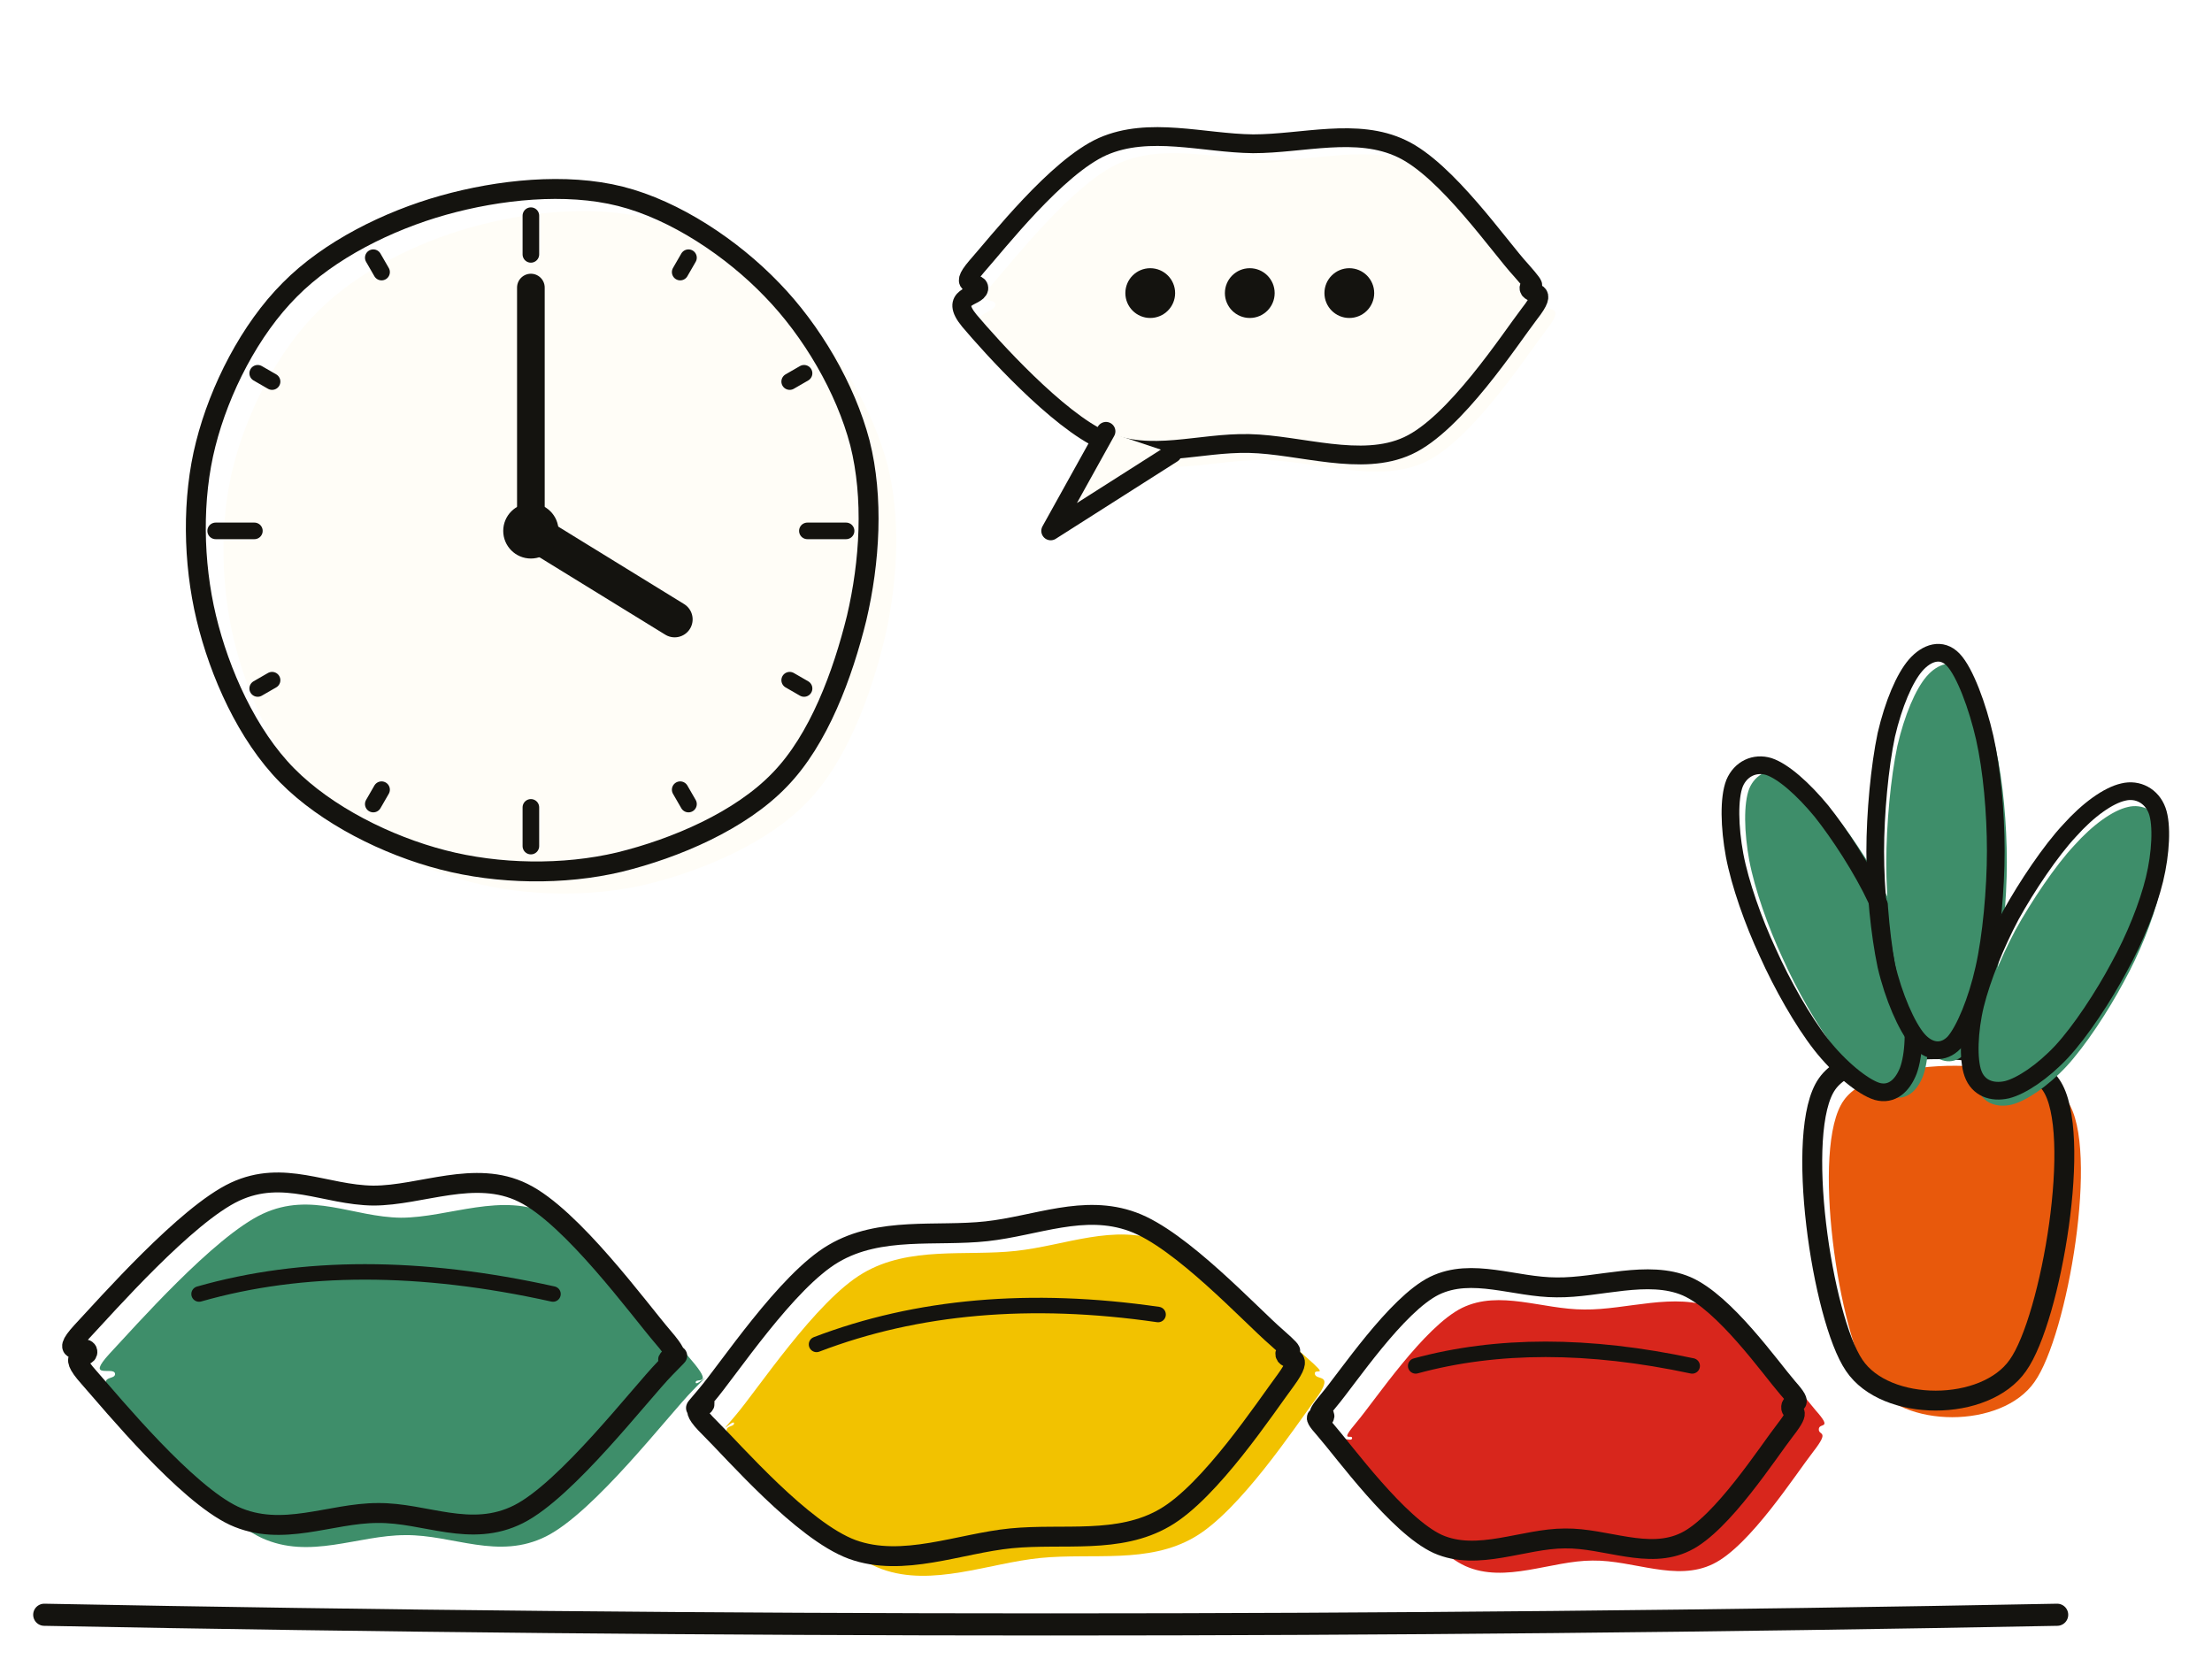
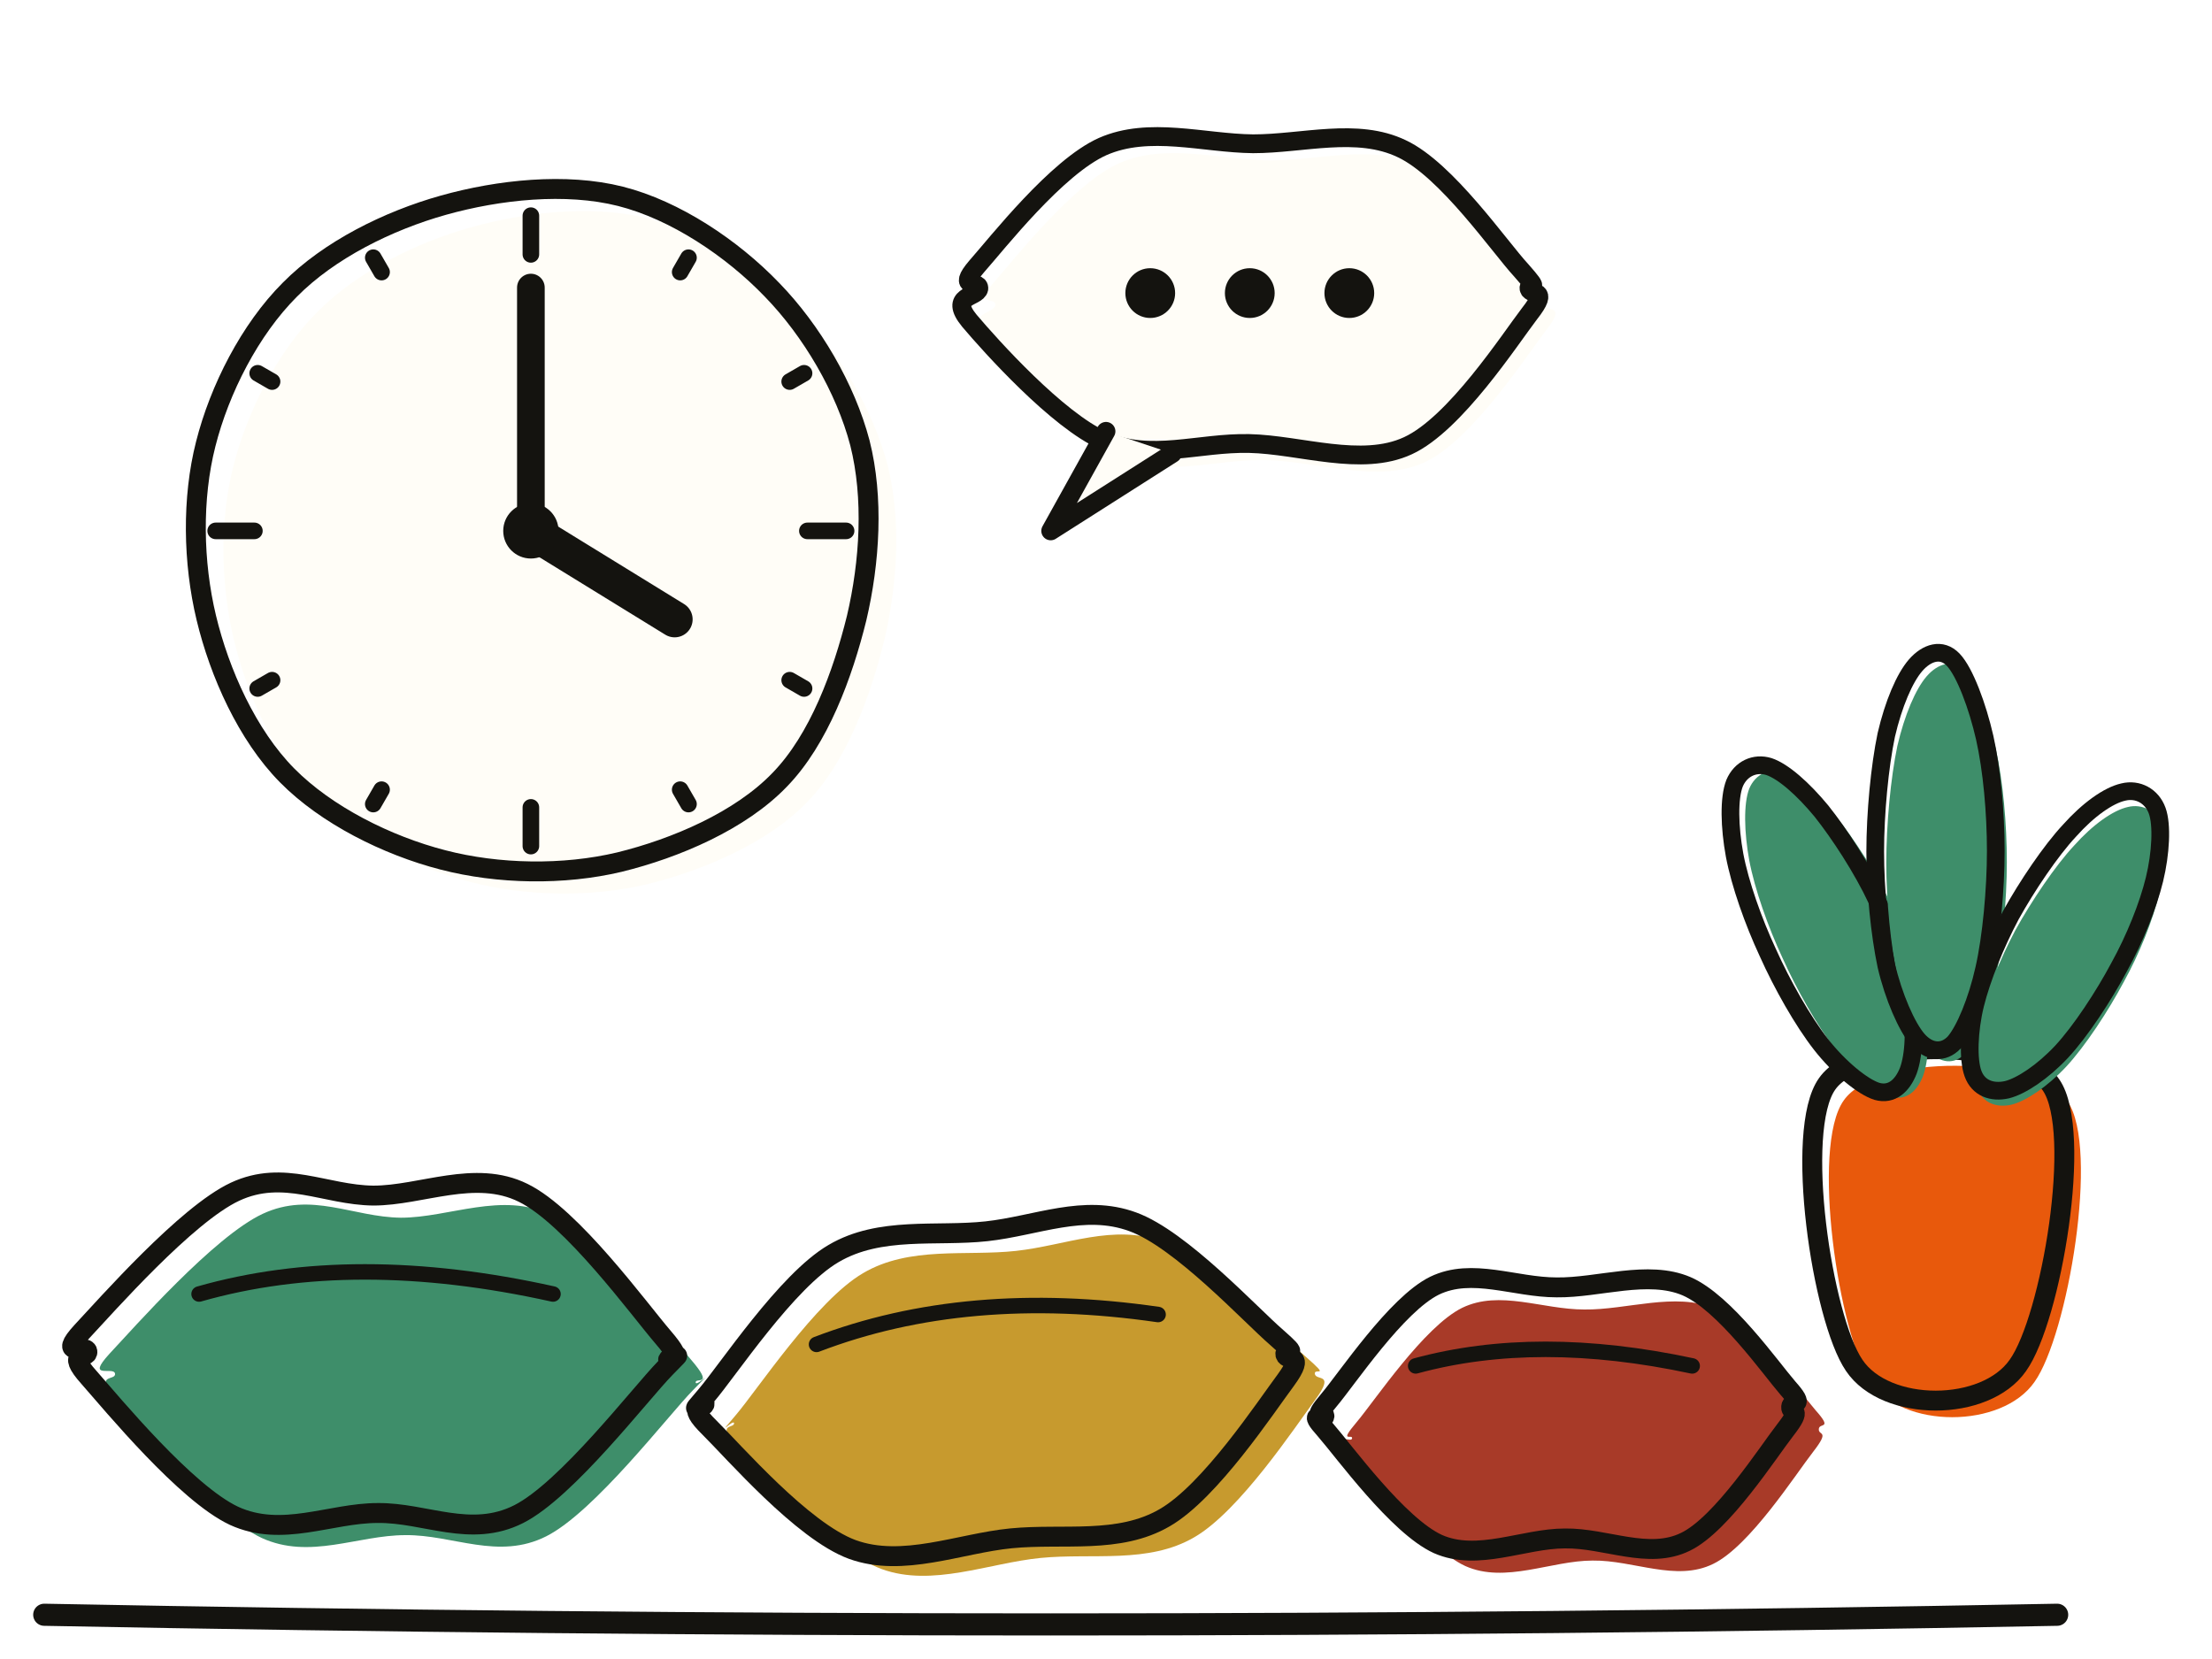
<svg xmlns="http://www.w3.org/2000/svg" width="400" height="300" viewBox="0 0 400 300">
  <path d="M154.9,111.8 C152.4,121.9 148.1,133.7 141.0,141.0 C133.9,148.4 122.2,153.4 112.0,155.9 C101.9,158.3 90.1,158.1 80.1,155.5 C70.0,152.9 59.0,147.4 51.9,140.2 C44.7,132.9 39.7,121.7 37.3,111.7 C34.9,101.7 34.7,90.1 37.2,80.3 C39.7,70.4 45.2,59.6 52.4,52.4 C59.5,45.2 70.2,39.9 80.2,37.1 C90.2,34.3 102.3,33.0 112.2,35.5 C122.1,38.0 132.4,44.9 139.6,52.4 C146.8,59.8 152.9,70.2 155.5,80.1 C158.0,90.0 157.3,101.6 154.9,111.8 Z" fill="#FFFDF7" transform="translate(5,4)" />
  <path d="M154.9,111.8 C152.4,121.9 148.1,133.7 141.0,141.0 C133.9,148.4 122.2,153.4 112.0,155.9 C101.9,158.3 90.1,158.1 80.1,155.5 C70.0,152.9 59.0,147.4 51.9,140.2 C44.7,132.9 39.7,121.7 37.3,111.7 C34.9,101.7 34.7,90.1 37.2,80.3 C39.7,70.4 45.2,59.6 52.4,52.4 C59.5,45.2 70.2,39.9 80.2,37.1 C90.2,34.3 102.3,33.0 112.2,35.5 C122.1,38.0 132.4,44.9 139.6,52.4 C146.8,59.8 152.9,70.2 155.5,80.1 C158.0,90.0 157.3,101.6 154.9,111.8 Z" fill="none" stroke="#14130F" stroke-width="3.6" stroke-linecap="round" stroke-linejoin="round" />
  <path d="M96.0,46.0 L96.0,39.0" fill="none" stroke="#14130F" stroke-width="3" stroke-linecap="round" stroke-linejoin="round" />
  <path d="M123.0,49.2 L124.5,46.6" fill="none" stroke="#14130F" stroke-width="3" stroke-linecap="round" stroke-linejoin="round" />
  <path d="M142.8,69.0 L145.4,67.5" fill="none" stroke="#14130F" stroke-width="3" stroke-linecap="round" stroke-linejoin="round" />
  <path d="M146.0,96.0 L153.0,96.0" fill="none" stroke="#14130F" stroke-width="3" stroke-linecap="round" stroke-linejoin="round" />
  <path d="M142.8,123.0 L145.4,124.5" fill="none" stroke="#14130F" stroke-width="3" stroke-linecap="round" stroke-linejoin="round" />
  <path d="M123.0,142.8 L124.5,145.4" fill="none" stroke="#14130F" stroke-width="3" stroke-linecap="round" stroke-linejoin="round" />
  <path d="M96.0,146.0 L96.0,153.0" fill="none" stroke="#14130F" stroke-width="3" stroke-linecap="round" stroke-linejoin="round" />
  <path d="M69.0,142.8 L67.5,145.4" fill="none" stroke="#14130F" stroke-width="3" stroke-linecap="round" stroke-linejoin="round" />
  <path d="M49.2,123.0 L46.6,124.5" fill="none" stroke="#14130F" stroke-width="3" stroke-linecap="round" stroke-linejoin="round" />
  <path d="M46.0,96.0 L39.0,96.0" fill="none" stroke="#14130F" stroke-width="3" stroke-linecap="round" stroke-linejoin="round" />
  <path d="M49.2,69.0 L46.6,67.5" fill="none" stroke="#14130F" stroke-width="3" stroke-linecap="round" stroke-linejoin="round" />
  <path d="M69.0,49.2 L67.5,46.6" fill="none" stroke="#14130F" stroke-width="3" stroke-linecap="round" stroke-linejoin="round" />
  <path d="M96,96 L96,52" fill="none" stroke="#14130F" stroke-width="5" stroke-linecap="round" stroke-linejoin="round" />
  <path d="M96,96 L122,112" fill="none" stroke="#14130F" stroke-width="6.5" stroke-linecap="round" stroke-linejoin="round" />
  <circle cx="96" cy="96" r="5" fill="#14130F" />
  <path d="M199.4,26.5 C207.8,22.8 217.6,25.9 226.6,26.0 C235.6,26.0 245.4,23.0 253.5,26.9 C261.6,30.7 271.2,44.7 275.1,48.9 C278.9,53.2 276.3,50.9 276.5,52.2 C276.8,53.5 280.3,52.0 276.6,56.7 C273.0,61.4 263.1,76.7 254.6,80.6 C246.2,84.5 235.1,80.4 225.9,80.2 C216.7,80.0 208.1,83.4 199.6,79.7 C191.2,76.0 179.1,62.5 175.3,58.0 C171.5,53.4 176.7,53.8 177.0,52.2 C177.2,50.6 172.9,52.5 176.6,48.2 C180.4,43.9 191.1,30.2 199.4,26.5 Z" fill="#FFFDF7" transform="translate(3,3)" />
  <path d="M199.4,26.5 C207.8,22.8 217.6,25.9 226.6,26.0 C235.6,26.0 245.4,23.0 253.5,26.9 C261.6,30.7 271.2,44.7 275.1,48.9 C278.9,53.2 276.3,50.9 276.5,52.2 C276.8,53.5 280.3,52.0 276.6,56.7 C273.0,61.4 263.1,76.7 254.6,80.6 C246.2,84.5 235.1,80.4 225.9,80.2 C216.7,80.0 208.1,83.4 199.6,79.7 C191.2,76.0 179.1,62.5 175.3,58.0 C171.5,53.4 176.7,53.8 177.0,52.2 C177.2,50.6 172.9,52.5 176.6,48.2 C180.4,43.9 191.1,30.2 199.4,26.5 Z" fill="none" stroke="#14130F" stroke-width="3.4" stroke-linecap="round" stroke-linejoin="round" />
  <path d="M200,78 l-10,18 l22,-14" fill="#FFFDF7" stroke="#14130F" stroke-width="3.4" stroke-linejoin="round" stroke-linecap="round" />
  <circle cx="208" cy="53" r="4.5" fill="#14130F" />
  <circle cx="226" cy="53" r="4.5" fill="#14130F" />
  <circle cx="244" cy="53" r="4.5" fill="#14130F" />
  <path d="M330.4,196.0 C336.3,187.5 365.1,187.7 370.9,196.2 C376.7,204.6 370.9,238.5 364.9,246.9 C359.0,255.4 341.0,255.4 335.3,246.9 C329.5,238.4 324.4,204.4 330.4,196.0 Z" fill="#E8590C" transform="translate(3,3)" />
  <path d="M330.4,196.0 C336.3,187.5 365.1,187.7 370.9,196.2 C376.7,204.6 370.9,238.5 364.9,246.9 C359.0,255.4 341.0,255.4 335.3,246.9 C329.5,238.4 324.4,204.4 330.4,196.0 Z" fill="none" stroke="#14130F" stroke-width="3.6" stroke-linecap="round" stroke-linejoin="round" />
  <g transform="rotate(-25 338 186)">
    <path d="M349.1,165.5 C349.1,171.8 348.3,179.5 346.9,184.5 C345.6,189.6 343.3,193.8 341.2,195.9 C339.1,197.9 336.6,198.7 334.5,196.9 C332.5,195.1 330.1,190.1 328.9,184.9 C327.7,179.7 327.1,172.1 327.2,165.8 C327.2,159.6 327.9,152.4 329.2,147.3 C330.5,142.3 332.6,137.5 334.7,135.5 C336.8,133.6 339.6,133.6 341.6,135.4 C343.6,137.3 345.5,141.7 346.8,146.7 C348.0,151.7 349.1,159.2 349.1,165.5 Z" fill="#3E8E6A" transform="translate(2,2)" />
    <path d="M349.1,165.5 C349.1,171.8 348.3,179.5 346.9,184.5 C345.6,189.6 343.3,193.8 341.2,195.9 C339.1,197.9 336.6,198.7 334.5,196.9 C332.5,195.1 330.1,190.1 328.9,184.9 C327.7,179.7 327.1,172.1 327.2,165.8 C327.2,159.6 327.9,152.4 329.2,147.3 C330.5,142.3 332.6,137.5 334.7,135.5 C336.8,133.6 339.6,133.6 341.6,135.4 C343.6,137.3 345.5,141.7 346.8,146.7 C348.0,151.7 349.1,159.2 349.1,165.5 Z" fill="none" stroke="#14130F" stroke-width="3.2" stroke-linecap="round" stroke-linejoin="round" />
  </g>
  <g transform="rotate(0 350 174)">
    <path d="M360.9,153.9 C360.9,160.8 360.1,169.5 358.8,175.2 C357.5,181.0 355.3,186.3 353.4,188.5 C351.4,190.6 348.8,190.3 346.8,188.0 C344.8,185.7 342.4,180.2 341.1,174.6 C339.9,168.9 339.1,161.0 339.1,154.0 C339.1,147.1 339.9,138.6 341.1,132.9 C342.4,127.3 344.4,122.6 346.4,120.3 C348.4,118.0 351.1,117.1 353.2,119.3 C355.3,121.5 357.6,127.7 358.9,133.4 C360.2,139.2 360.9,146.9 360.9,153.9 Z" fill="#3E8E6A" transform="translate(2,2)" />
    <path d="M360.9,153.9 C360.9,160.8 360.1,169.5 358.8,175.2 C357.5,181.0 355.3,186.3 353.4,188.5 C351.4,190.6 348.8,190.3 346.8,188.0 C344.8,185.7 342.4,180.2 341.1,174.6 C339.9,168.9 339.1,161.0 339.1,154.0 C339.1,147.1 339.9,138.6 341.1,132.9 C342.4,127.3 344.4,122.6 346.4,120.3 C348.4,118.0 351.1,117.1 353.2,119.3 C355.3,121.5 357.6,127.7 358.9,133.4 C360.2,139.2 360.9,146.9 360.9,153.9 Z" fill="none" stroke="#14130F" stroke-width="3.2" stroke-linecap="round" stroke-linejoin="round" />
  </g>
  <g transform="rotate(28 364 188)">
    <path d="M374.8,167.4 C374.8,173.3 374.1,180.9 372.8,185.8 C371.5,190.6 369.3,194.7 367.3,196.5 C365.2,198.3 362.6,198.7 360.5,196.8 C358.5,195.0 356.2,190.3 355.0,185.6 C353.8,180.8 353.1,174.2 353.1,168.3 C353.2,162.3 354.0,154.6 355.3,149.8 C356.5,144.9 358.5,140.9 360.6,139.1 C362.6,137.3 365.5,137.3 367.6,139.2 C369.6,141.0 371.8,145.7 373.0,150.4 C374.2,155.1 374.9,161.5 374.8,167.4 Z" fill="#3E8E6A" transform="translate(2,2)" />
    <path d="M374.8,167.4 C374.8,173.3 374.1,180.9 372.8,185.8 C371.5,190.6 369.3,194.7 367.3,196.5 C365.2,198.3 362.6,198.7 360.5,196.8 C358.5,195.0 356.2,190.3 355.0,185.6 C353.8,180.8 353.1,174.2 353.1,168.3 C353.2,162.3 354.0,154.6 355.3,149.8 C356.5,144.9 358.5,140.9 360.6,139.1 C362.6,137.3 365.5,137.3 367.6,139.2 C369.6,141.0 371.8,145.7 373.0,150.4 C374.2,155.1 374.9,161.5 374.8,167.4 Z" fill="none" stroke="#14130F" stroke-width="3.2" stroke-linecap="round" stroke-linejoin="round" />
  </g>
  <path d="M42.5,215.5 C51.3,211.4 58.8,216.1 67.5,216.2 C76.2,216.2 85.9,211.4 94.6,215.7 C103.4,220.0 115.6,236.8 119.9,241.8 C124.3,246.9 120.7,245.0 120.8,246.0 C120.9,246.9 124.8,242.8 120.3,247.4 C115.8,252.0 102.5,269.4 93.8,273.8 C85.1,278.2 76.9,273.5 68.3,273.6 C59.7,273.6 51.0,278.1 42.3,274.1 C33.6,270.0 20.5,254.1 16.1,249.1 C11.7,244.2 16.0,245.8 15.8,244.4 C15.6,243.0 10.4,245.6 14.8,240.8 C19.3,236.0 33.7,219.6 42.5,215.5 Z" fill="#3E8E6A" transform="translate(5,4)" />
  <path d="M42.5,215.5 C51.3,211.4 58.8,216.1 67.5,216.2 C76.2,216.2 85.9,211.4 94.6,215.7 C103.4,220.0 115.6,236.8 119.9,241.8 C124.3,246.9 120.7,245.0 120.8,246.0 C120.9,246.9 124.8,242.8 120.3,247.4 C115.8,252.0 102.5,269.4 93.8,273.8 C85.1,278.2 76.9,273.5 68.3,273.6 C59.7,273.6 51.0,278.1 42.3,274.1 C33.6,270.0 20.5,254.1 16.1,249.1 C11.7,244.2 16.0,245.8 15.8,244.4 C15.6,243.0 10.4,245.6 14.8,240.8 C19.3,236.0 33.7,219.6 42.5,215.5 Z" fill="none" stroke="#14130F" stroke-width="3.6" stroke-linecap="round" stroke-linejoin="round" />
  <path d="M36,234 q28,-8 64,0" fill="none" stroke="#14130F" stroke-width="2.8" stroke-linecap="round" stroke-linejoin="round" />
  <g transform="rotate(-5 172 246)">
-     <path d="M152.5,224.9 C161.3,220.7 171.3,223.5 180.4,223.3 C189.5,223.1 198.4,219.9 206.9,223.9 C215.3,227.8 226.7,242.6 231.0,247.0 C235.2,251.4 232.2,248.9 232.3,250.2 C232.5,251.5 236.0,250.2 232.0,254.8 C227.9,259.4 216.6,273.7 208.0,277.7 C199.3,281.8 189.5,278.9 180.0,279.0 C170.6,279.1 160.0,282.6 151.2,278.5 C142.5,274.4 131.4,259.0 127.4,254.3 C123.3,249.5 126.9,250.9 126.9,249.9 C126.9,249.0 123.0,252.7 127.3,248.5 C131.6,244.3 143.6,229.1 152.5,224.9 Z" fill="#F2C200" transform="translate(5,4)" />
+     <path d="M152.5,224.9 C161.3,220.7 171.3,223.5 180.4,223.3 C189.5,223.1 198.4,219.9 206.9,223.9 C215.3,227.8 226.7,242.6 231.0,247.0 C235.2,251.4 232.2,248.9 232.3,250.2 C232.5,251.5 236.0,250.2 232.0,254.8 C227.9,259.4 216.6,273.7 208.0,277.7 C199.3,281.8 189.5,278.9 180.0,279.0 C170.6,279.1 160.0,282.6 151.2,278.5 C142.5,274.4 131.4,259.0 127.4,254.3 C123.3,249.5 126.9,250.9 126.9,249.9 C126.9,249.0 123.0,252.7 127.3,248.5 C131.6,244.3 143.6,229.1 152.5,224.9 Z" fill="#C79A2E" transform="translate(5,4)" />
    <path d="M152.5,224.9 C161.3,220.7 171.3,223.5 180.4,223.3 C189.5,223.1 198.4,219.9 206.9,223.9 C215.3,227.8 226.7,242.6 231.0,247.0 C235.2,251.4 232.2,248.9 232.3,250.2 C232.5,251.5 236.0,250.2 232.0,254.8 C227.9,259.4 216.6,273.7 208.0,277.7 C199.3,281.8 189.5,278.9 180.0,279.0 C170.6,279.1 160.0,282.6 151.2,278.5 C142.5,274.4 131.4,259.0 127.4,254.3 C123.3,249.5 126.9,250.9 126.9,249.9 C126.9,249.0 123.0,252.7 127.3,248.5 C131.6,244.3 143.6,229.1 152.5,224.9 Z" fill="none" stroke="#14130F" stroke-width="3.6" stroke-linecap="round" stroke-linejoin="round" />
    <path d="M148,241 q28,-8 62,0" fill="none" stroke="#14130F" stroke-width="2.8" stroke-linecap="round" stroke-linejoin="round" />
  </g>
-   <path d="M259.4,232.5 C266.2,229.2 273.9,232.8 281.5,232.8 C289.1,232.9 298.0,229.6 305.0,232.6 C311.9,235.6 320.1,247.3 323.3,251.0 C326.5,254.6 324.0,253.2 323.9,254.4 C323.8,255.7 326.0,254.5 322.9,258.5 C319.7,262.6 311.4,275.6 304.8,278.8 C298.1,282.1 290.4,278.1 283.0,278.2 C275.5,278.2 267.2,282.4 260.0,279.2 C252.8,275.9 243.1,262.5 239.7,258.6 C236.3,254.8 239.4,257.0 239.5,256.1 C239.6,255.2 237.0,257.1 240.3,253.2 C243.6,249.3 252.5,235.9 259.4,232.5 Z" fill="#D8261C" transform="translate(5,4)" />
+   <path d="M259.4,232.5 C266.2,229.2 273.9,232.8 281.5,232.8 C289.1,232.9 298.0,229.6 305.0,232.6 C311.9,235.6 320.1,247.3 323.3,251.0 C326.5,254.6 324.0,253.2 323.9,254.4 C323.8,255.7 326.0,254.5 322.9,258.5 C319.7,262.6 311.4,275.6 304.8,278.8 C298.1,282.1 290.4,278.1 283.0,278.2 C275.5,278.2 267.2,282.4 260.0,279.2 C252.8,275.9 243.1,262.5 239.7,258.6 C236.3,254.8 239.4,257.0 239.5,256.1 C239.6,255.2 237.0,257.1 240.3,253.2 C243.6,249.3 252.5,235.9 259.4,232.5 Z" fill="#A83A28" transform="translate(5,4)" />
  <path d="M259.4,232.5 C266.2,229.2 273.9,232.8 281.5,232.8 C289.1,232.9 298.0,229.6 305.0,232.6 C311.9,235.6 320.1,247.3 323.3,251.0 C326.5,254.6 324.0,253.2 323.9,254.4 C323.8,255.7 326.0,254.5 322.9,258.5 C319.7,262.6 311.4,275.6 304.8,278.8 C298.1,282.1 290.4,278.1 283.0,278.2 C275.5,278.2 267.2,282.4 260.0,279.2 C252.8,275.9 243.1,262.5 239.7,258.6 C236.3,254.8 239.4,257.0 239.5,256.1 C239.6,255.2 237.0,257.1 240.3,253.2 C243.6,249.3 252.5,235.9 259.4,232.5 Z" fill="none" stroke="#14130F" stroke-width="3.6" stroke-linecap="round" stroke-linejoin="round" />
  <path d="M256,247 q22,-6 50,0" fill="none" stroke="#14130F" stroke-width="2.8" stroke-linecap="round" stroke-linejoin="round" />
  <path d="M8.0,292.0 Q190.0,295.5 372.0,292.0" fill="none" stroke="#14130F" stroke-width="4" stroke-linecap="round" stroke-linejoin="round" />
</svg>
